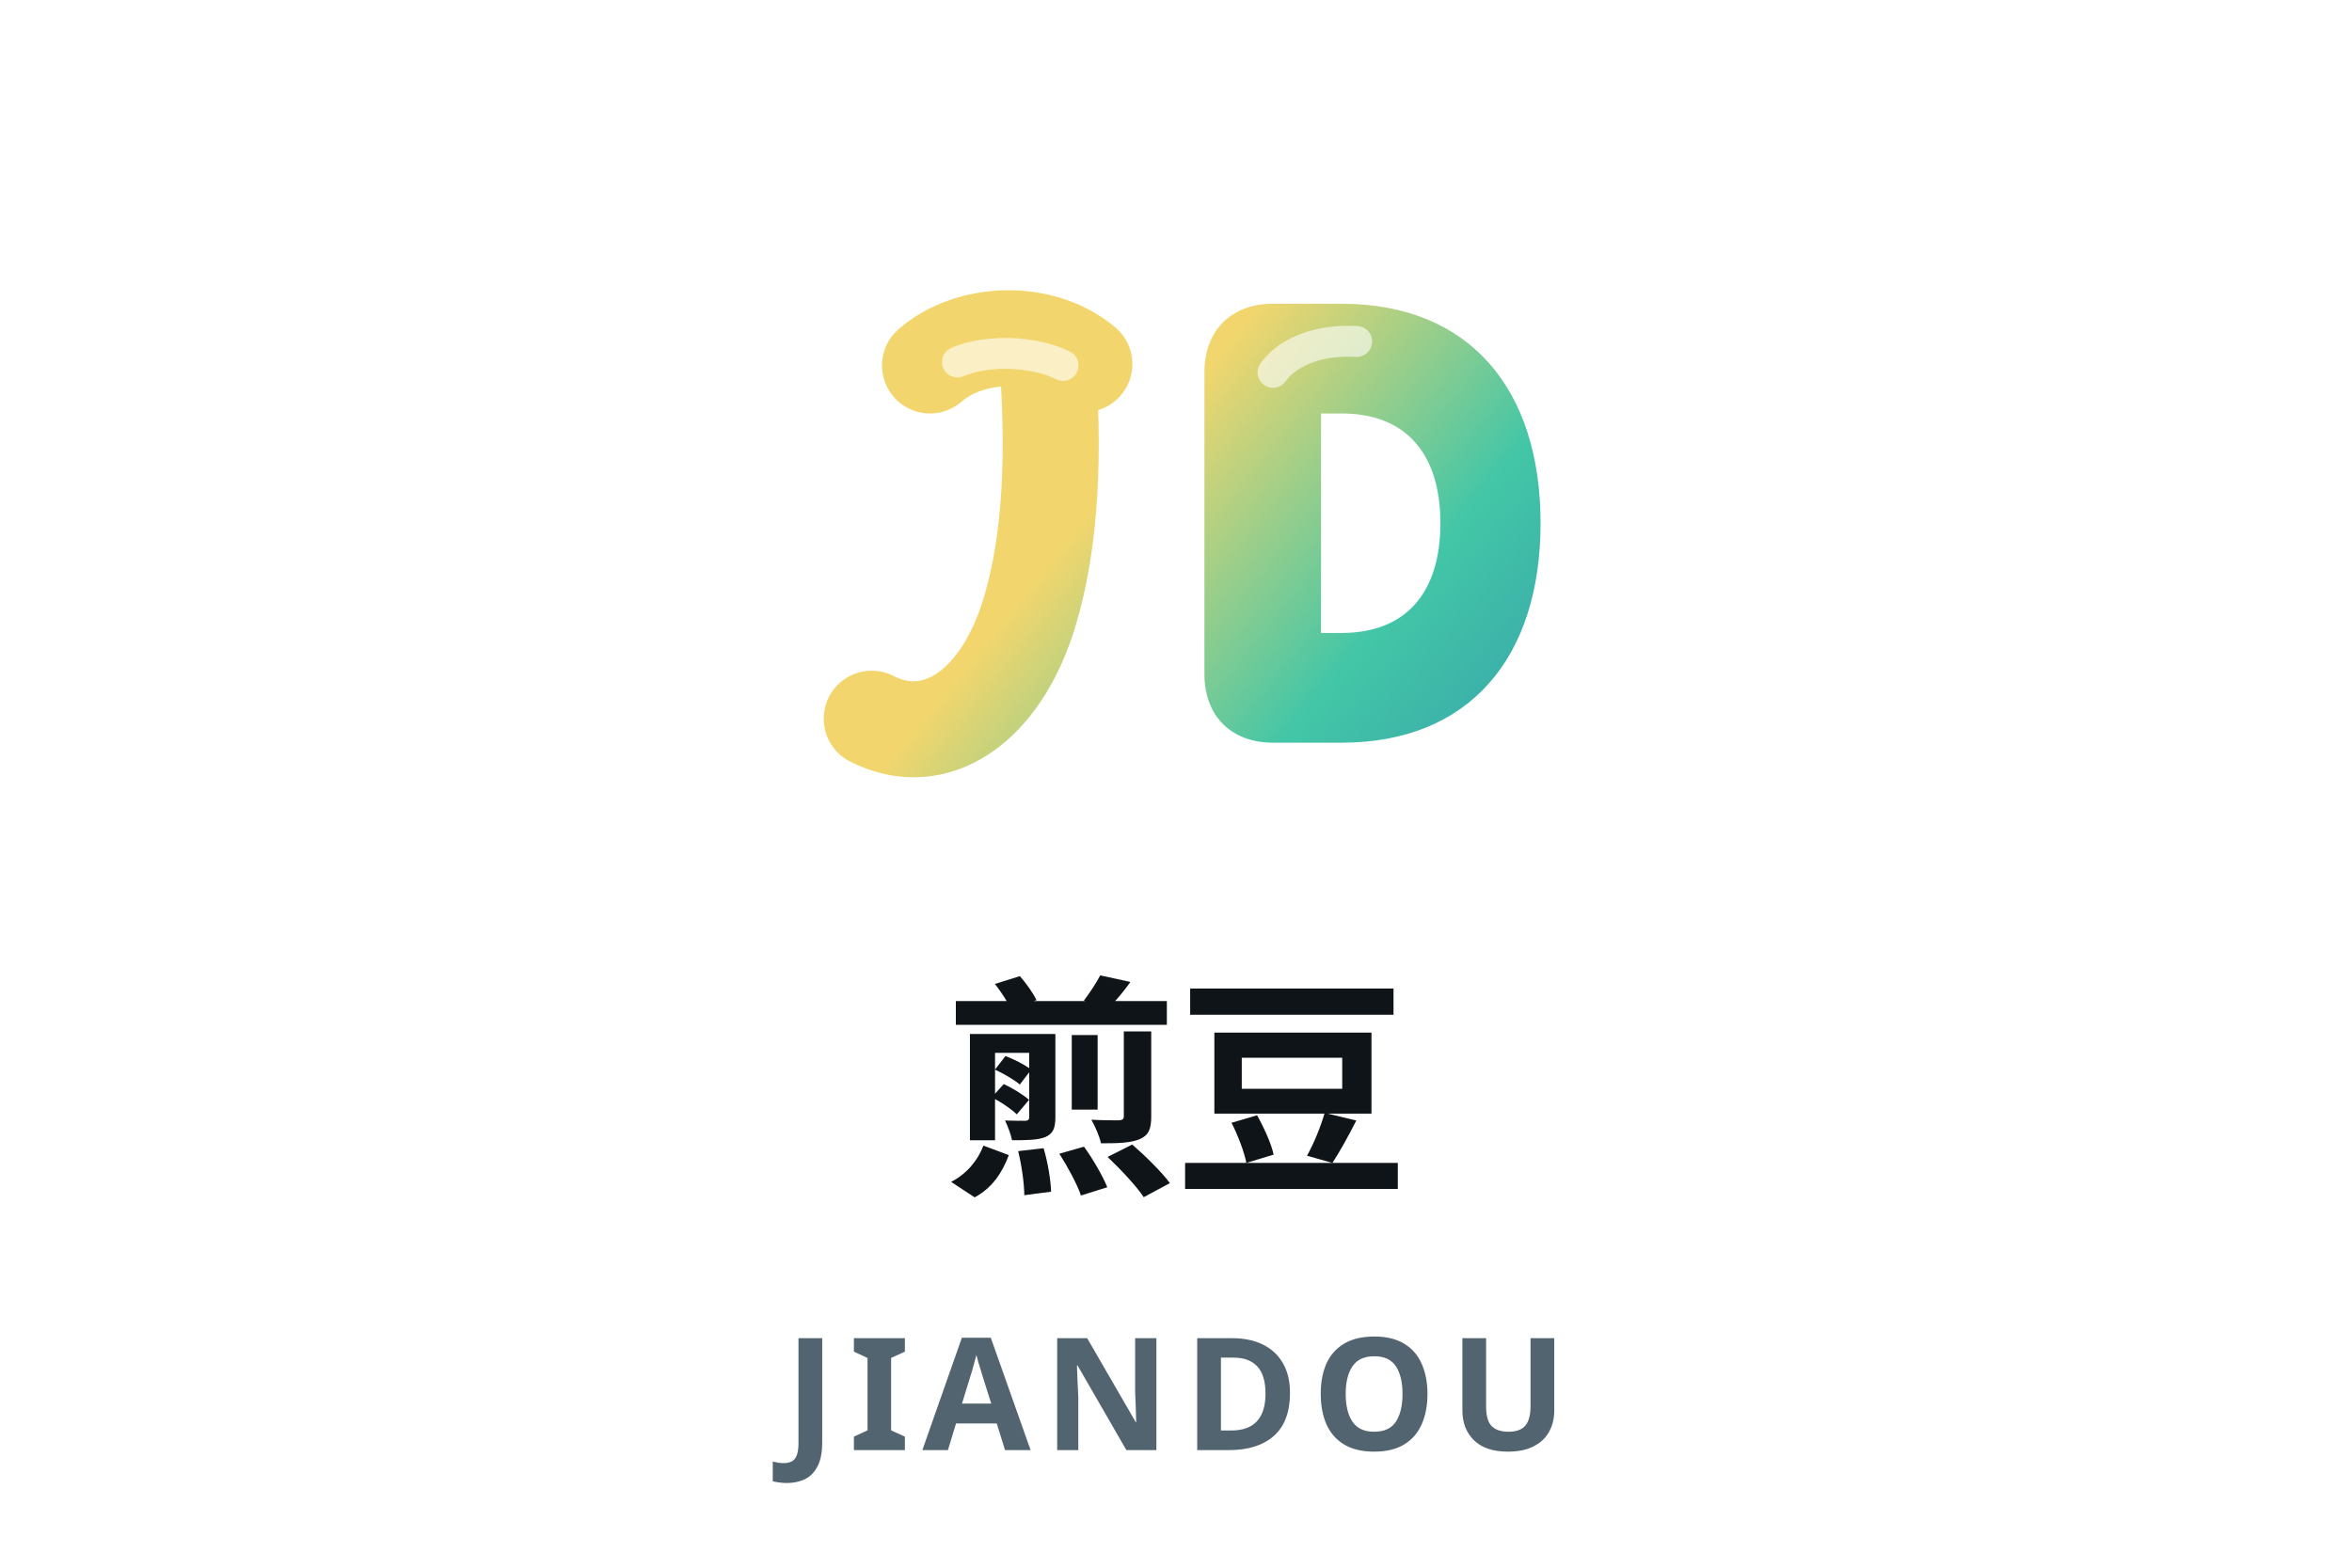
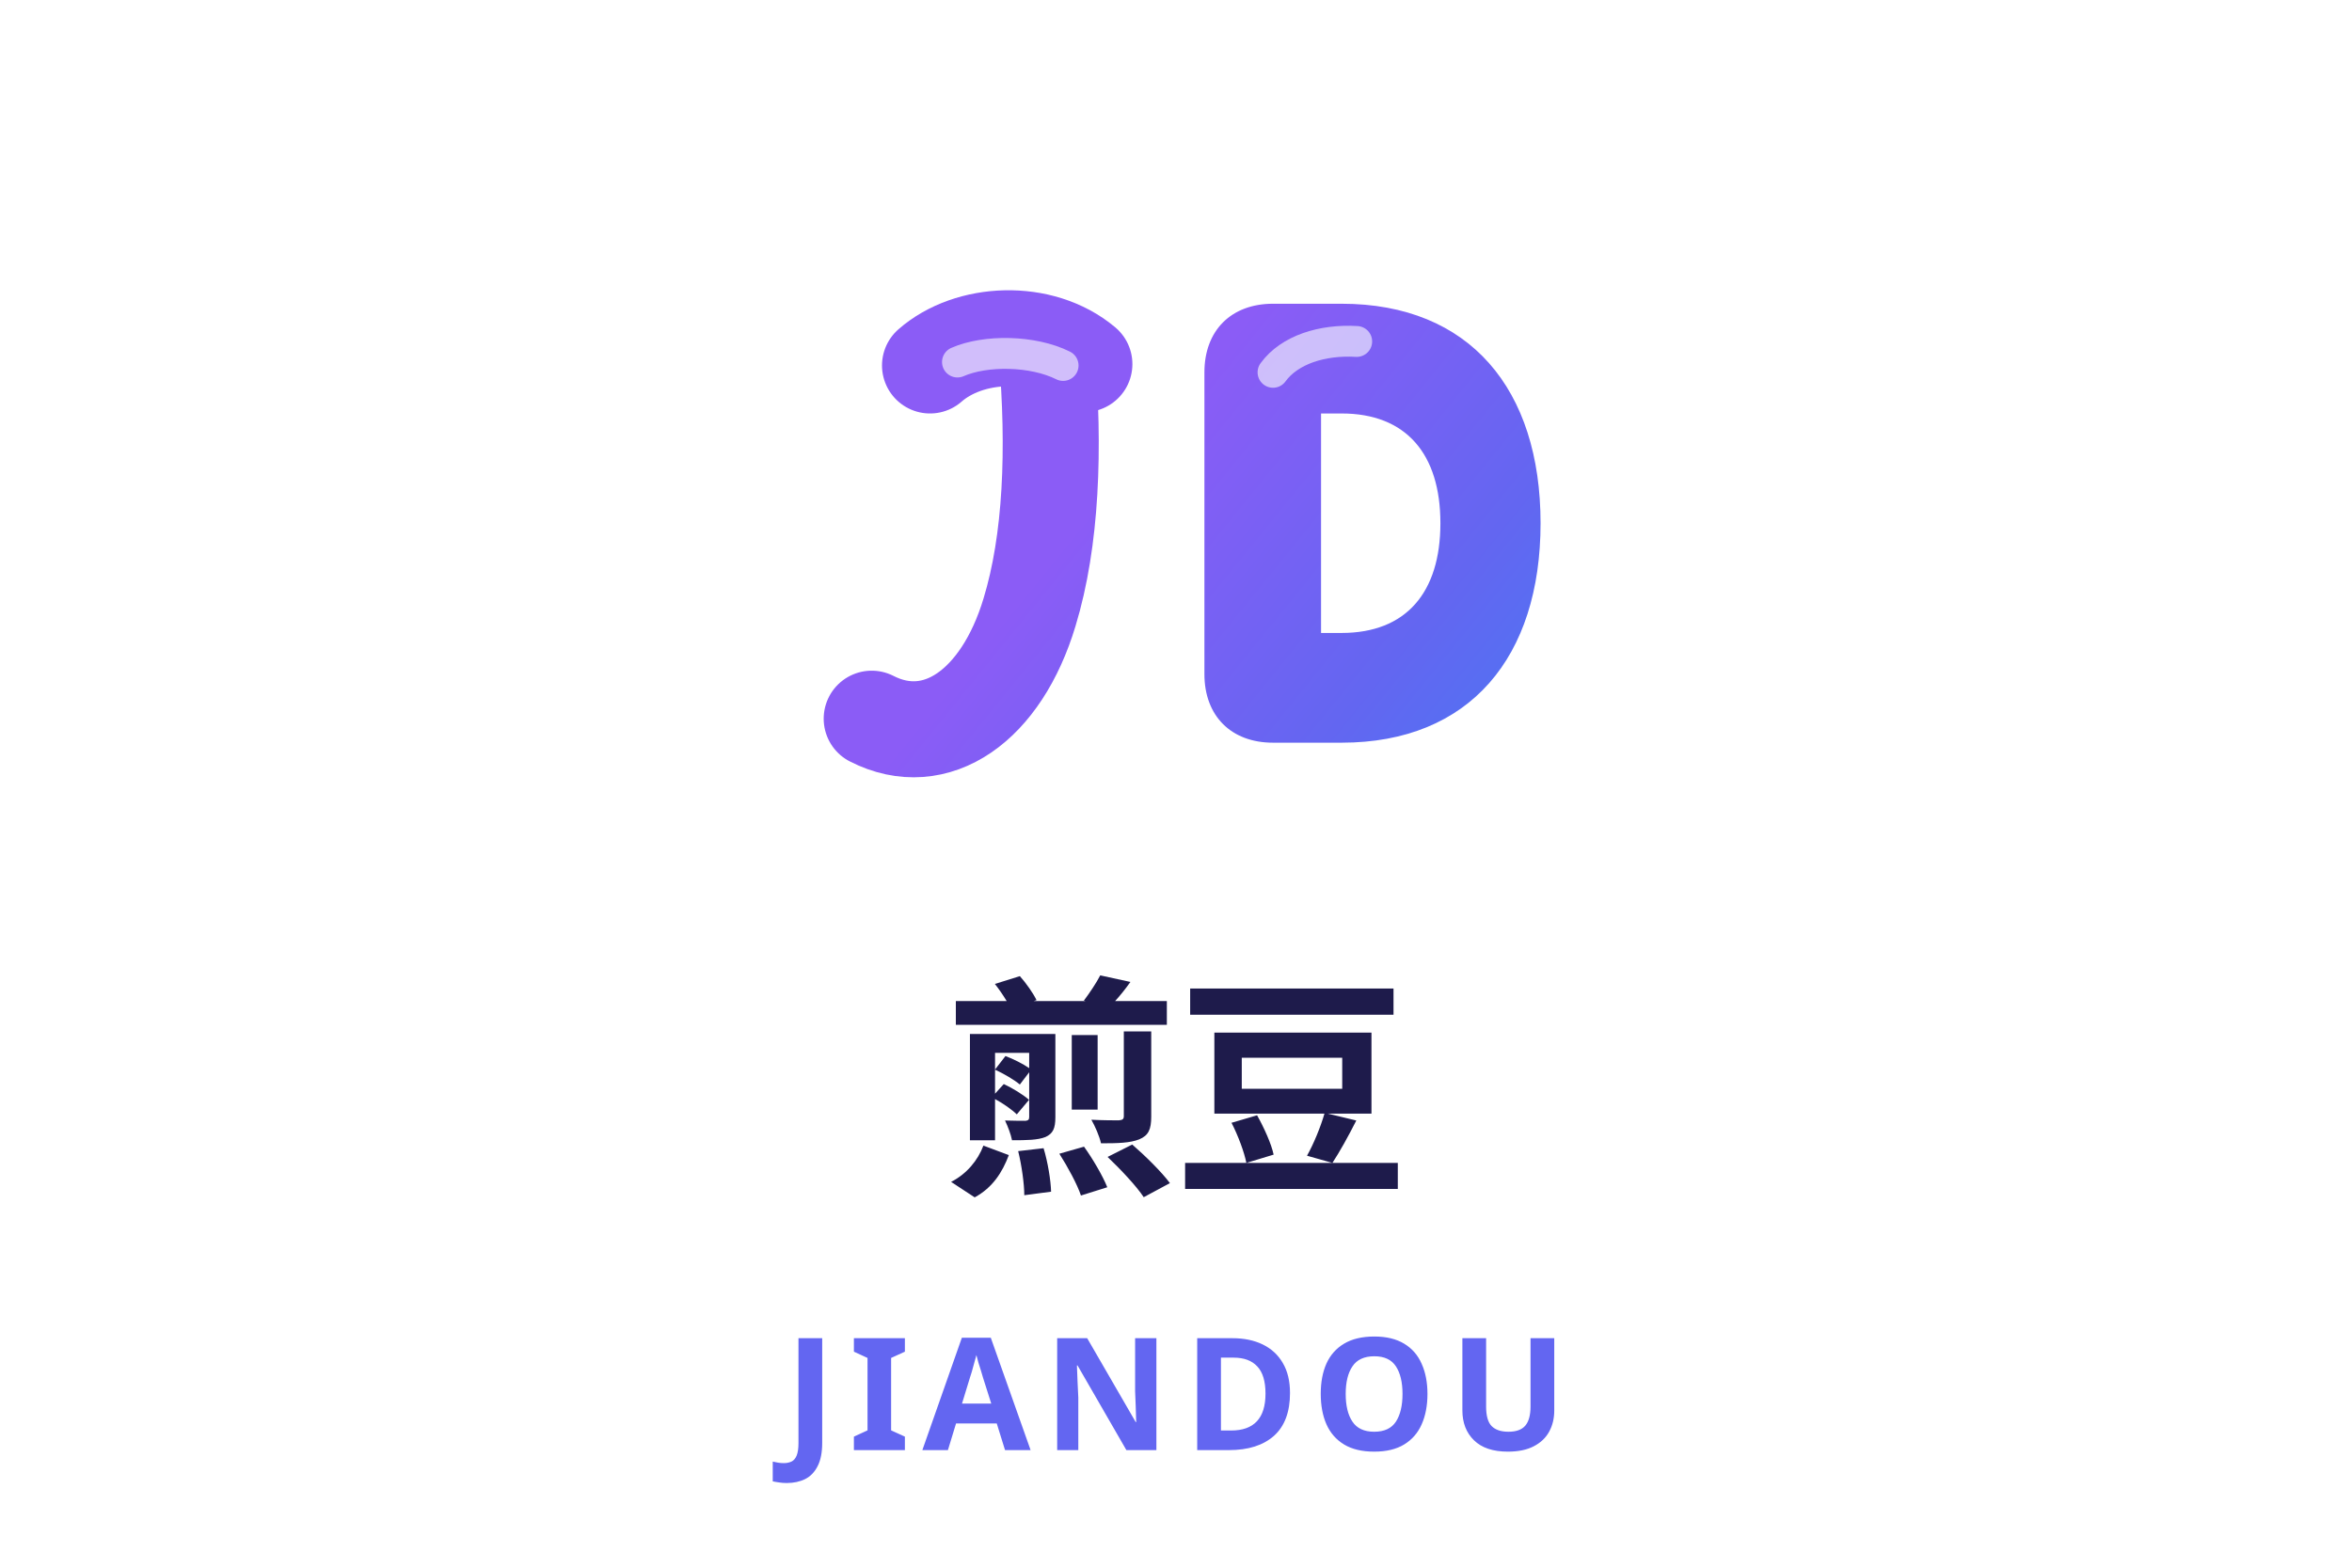
<svg xmlns="http://www.w3.org/2000/svg" width="240" height="160" viewBox="0 0 240 160" fill="none" role="img" aria-label="JianDou">
  <defs>
    <linearGradient id="sm" x1="83" y1="20" x2="157" y2="80" gradientUnits="userSpaceOnUse">
-       <stop stop-color="#F2D66D" />
-       <stop offset="0.45" stop-color="#43C6A7" />
-       <stop offset="1" stop-color="#2F8EAD" />
+       <stop stop-color="#8b5cf6" />
+       <stop offset="0.5" stop-color="#6366f1" />
+       <stop offset="1" stop-color="#3b82f6" />
    </linearGradient>
  </defs>
  <g transform="translate(76,10) scale(0.7)">
    <path d="M27 39C32.7 34 43.2 33.5 49.5 38.8" stroke="url(#sm)" stroke-width="14" stroke-linecap="round" />
    <path d="M44 37C45.2 51.2 44.7 64.5 41.5 75C37.4 88.6 27.9 95.3 18.5 90.5" stroke="url(#sm)" stroke-width="14" stroke-linecap="round" />
    <path fill-rule="evenodd" clip-rule="evenodd" d="M77 30H87C105.7 30 116 42.5 116 62C116 81.5 105.7 94 87 94H77C70.9 94 67 90.1 67 84V40C67 33.9 70.9 30 77 30ZM84 46V78H87C96.4 78 101.4 72.1 101.4 62C101.4 51.9 96.4 46 87 46H84Z" fill="url(#sm)" />
    <path d="M31 38.5C35.1 36.7 42 36.8 46.4 39" stroke="rgba(255,255,255,0.6)" stroke-width="4.5" stroke-linecap="round" />
    <path d="M77 40C79.4 36.7 84.2 35.2 89.2 35.5" stroke="rgba(255,255,255,0.6)" stroke-width="4.5" stroke-linecap="round" />
  </g>
-   <text x="120" y="120" text-anchor="middle" font-family="'PingFang SC','Hiragino Sans GB','Noto Sans SC',sans-serif" font-weight="700" font-size="24" fill="#0f1419" letter-spacing="-0.02em">煎豆</text>
-   <text x="120" y="148" text-anchor="middle" font-family="'Manrope',sans-serif" font-weight="800" font-size="16" fill="#536471" letter-spacing="0.08em">JIANDOU</text>
+   <text x="120" y="120" text-anchor="middle" font-family="'PingFang SC','Hiragino Sans GB','Noto Sans SC',sans-serif" font-weight="700" font-size="24" fill="#1e1b4b" letter-spacing="-0.02em">煎豆</text>
+   <text x="120" y="148" text-anchor="middle" font-family="'Manrope',sans-serif" font-weight="800" font-size="16" fill="#6366f1" letter-spacing="0.08em">JIANDOU</text>
</svg>
